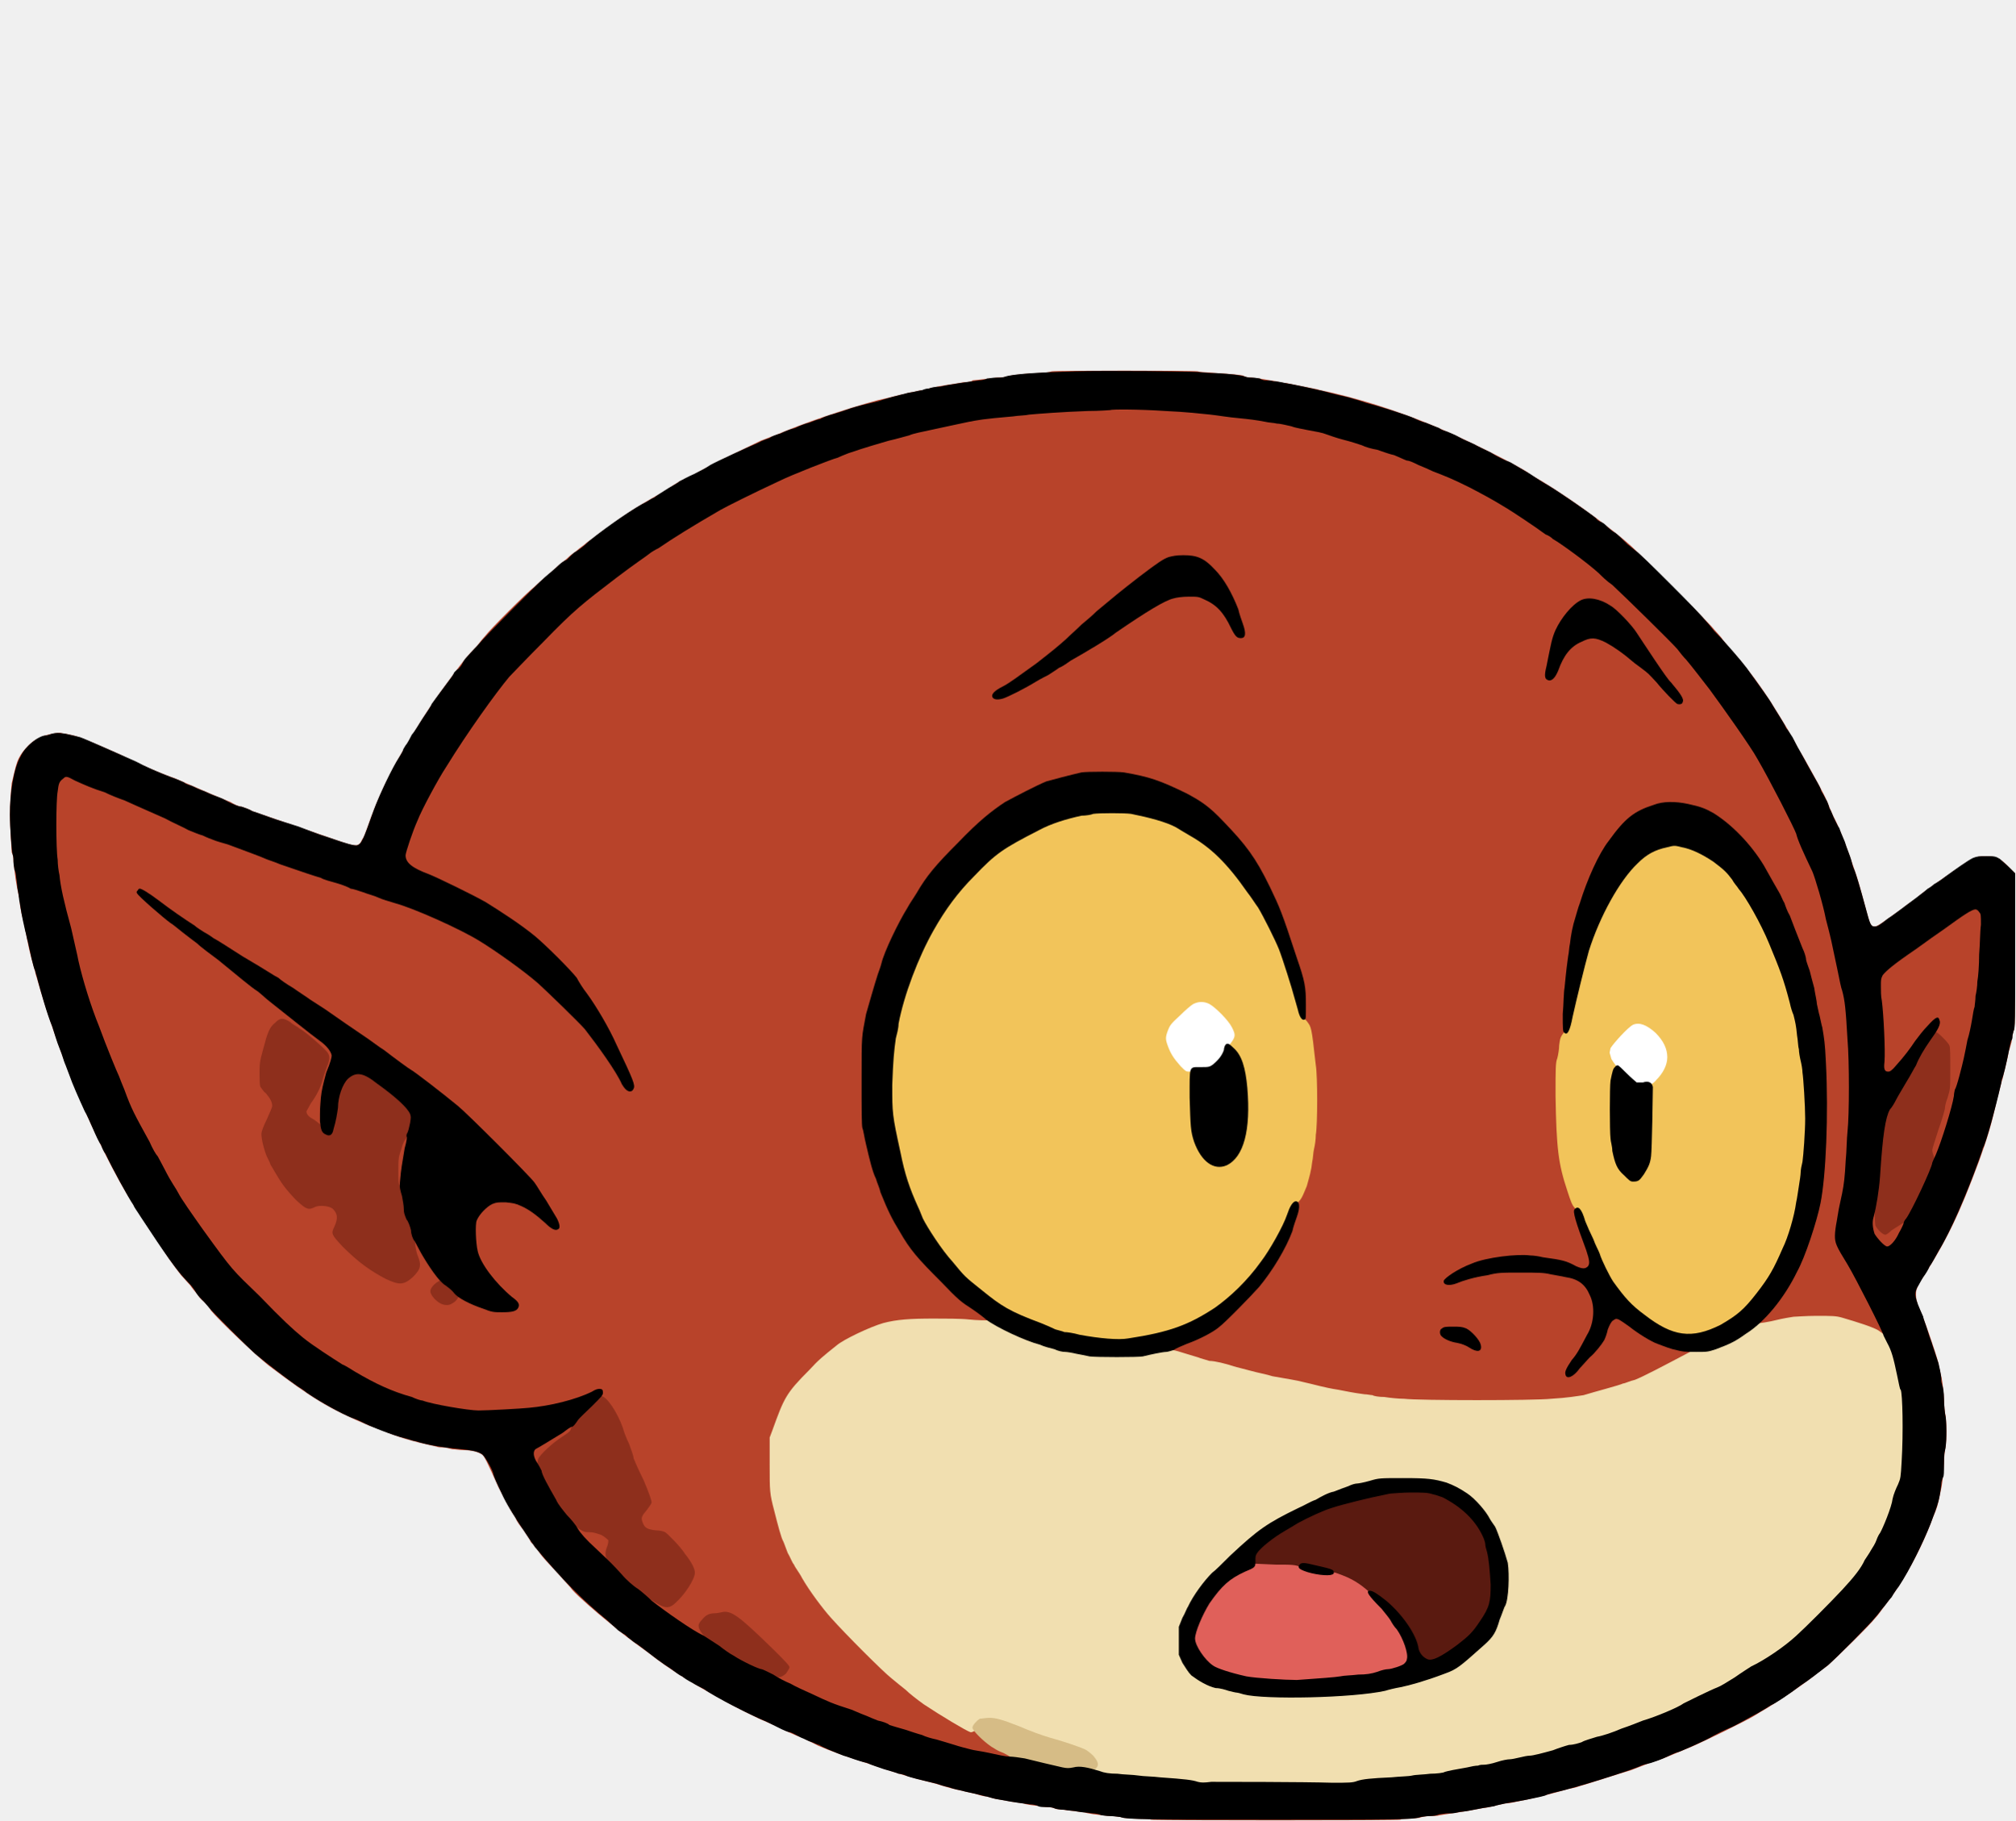
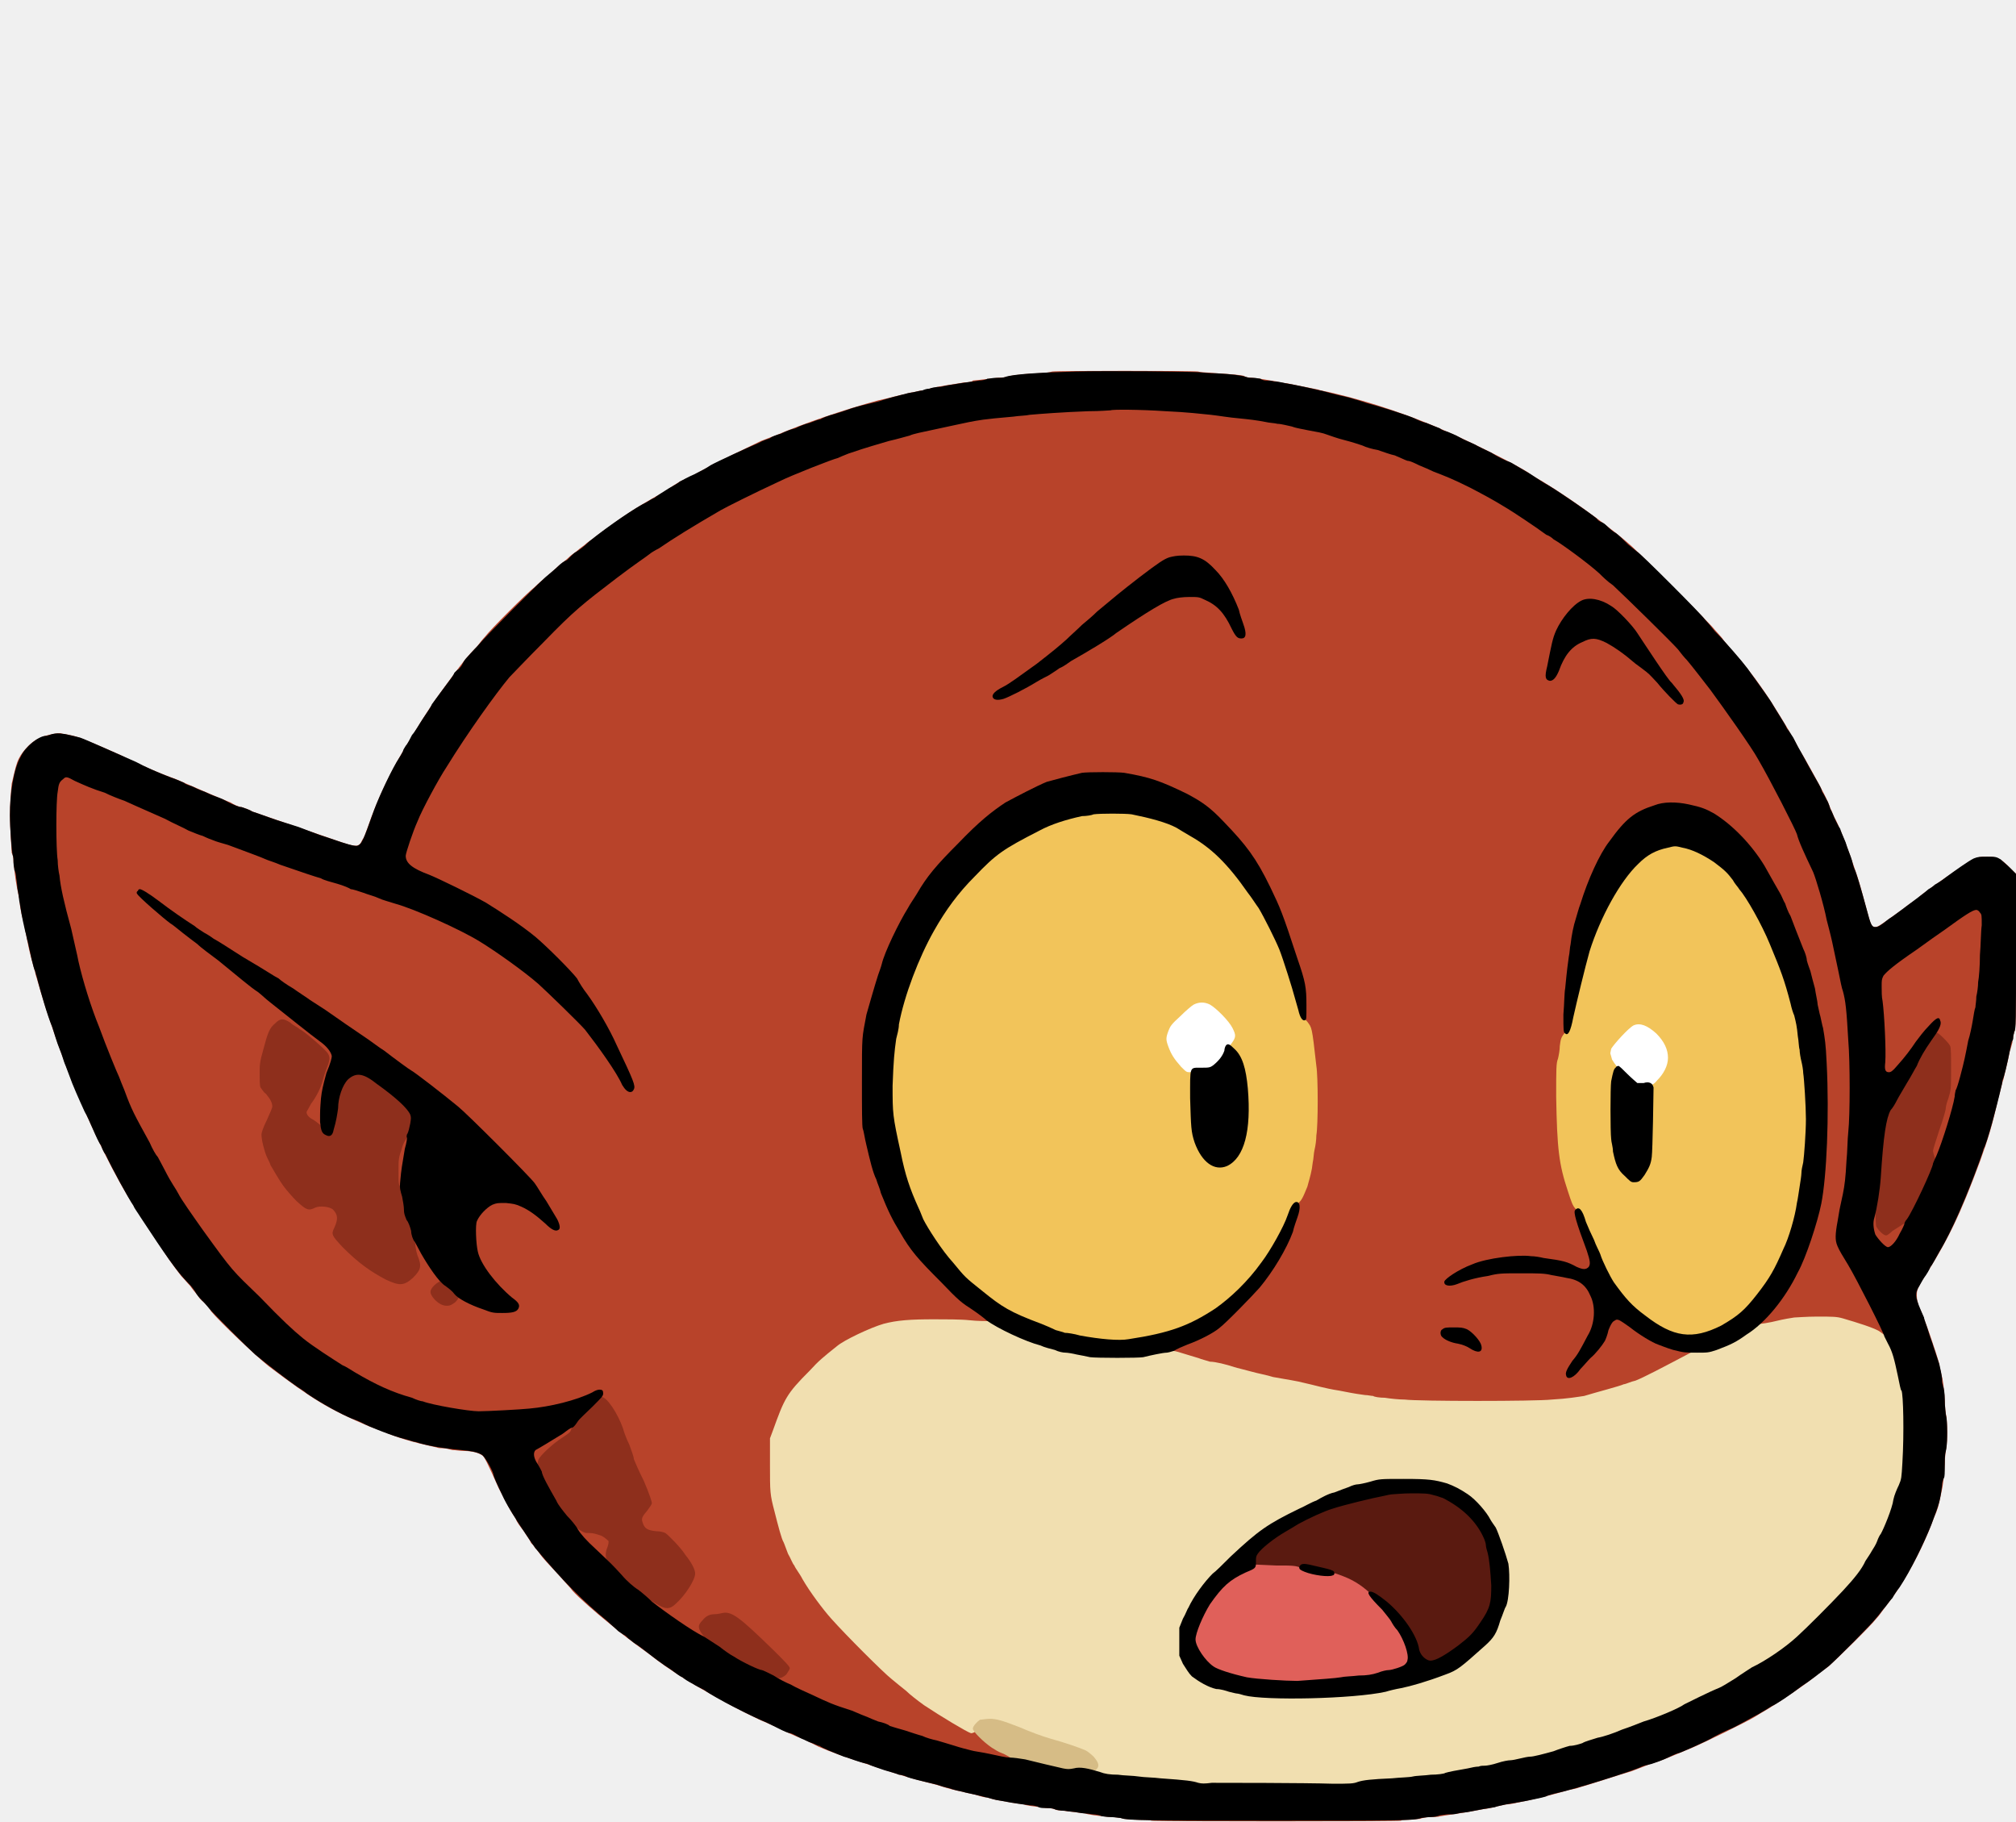
- <svg xmlns="http://www.w3.org/2000/svg" width="559" height="505" viewBox="0 0 2236 2020" preserveAspectRatio="none">
+ <svg xmlns="http://www.w3.org/2000/svg" width="164.905" height="148.975" viewBox="0 0 2236 2020" preserveAspectRatio="none">
  <g transform="translate(0,2020) scale(1,-1)" fill="#B8432A" stroke="none">
    <path d="M1167 1608 c-3 -1 -10 -2 -17 -2 -21 -1 -32 -3 -33 -4 -1 0 -6 -1 -11 -1 -17 -2 -26 -3 -27 -3 0 -1 -4 -2 -9 -2 -11 -2 -28 -4 -34 -6 -3 0 -8 -2 -12 -3 -5 0 -10 -2 -11 -2 -2 0 -6 -1 -9 -2 -6 -1 -16 -4 -30 -7 -37 -10 -84 -26 -114 -39 -6 -2 -13 -5 -16 -6 -10 -5 -48 -23 -57 -28 -5 -3 -13 -7 -18 -10 -5 -2 -12 -6 -15 -7 -3 -2 -10 -6 -15 -10 -34 -19 -43 -25 -73 -47 -5 -4 -12 -9 -15 -11 -3 -3 -8 -6 -10 -8 -2 -2 -7 -5 -9 -7 -3 -3 -8 -7 -12 -10 -3 -3 -9 -8 -13 -12 -4 -3 -10 -8 -14 -12 -9 -7 -50 -48 -55 -55 -2 -2 -6 -7 -9 -11 -10 -10 -14 -15 -28 -34 -18 -24 -28 -39 -45 -67 -23 -37 -37 -67 -48 -99 -2 -5 -4 -12 -6 -14 -4 -9 -6 -9 -29 -1 -41 14 -87 30 -93 32 -3 2 -9 4 -12 5 -3 0 -9 3 -12 5 -13 5 -47 20 -61 26 -14 5 -33 13 -39 16 -3 1 -13 6 -23 11 -41 18 -46 20 -56 22 -4 1 -8 1 -10 2 -4 0 -17 -2 -24 -6 -8 -3 -18 -14 -22 -22 -3 -6 -4 -11 -8 -28 -1 -9 -2 -24 -2 -35 0 -13 2 -40 2 -42 1 -1 2 -5 2 -10 2 -19 3 -25 6 -39 1 -2 1 -6 1 -7 0 -2 1 -7 2 -12 1 -5 3 -10 3 -12 4 -22 6 -32 12 -52 0 -2 2 -7 3 -11 8 -29 30 -93 42 -120 22 -52 45 -98 63 -126 8 -13 34 -52 40 -61 8 -11 10 -14 14 -19 3 -3 7 -8 10 -11 2 -3 6 -8 8 -10 1 -2 4 -6 7 -8 2 -2 6 -6 8 -10 10 -12 49 -49 64 -61 49 -37 67 -48 112 -67 3 -1 9 -3 14 -5 16 -7 32 -12 60 -18 2 -1 6 -1 8 -1 2 0 6 -1 10 -2 3 0 9 -1 13 -1 8 0 16 -2 20 -5 2 -1 6 -9 18 -36 4 -8 9 -17 11 -21 2 -4 6 -10 8 -13 1 -4 6 -10 9 -14 3 -5 7 -10 8 -13 2 -2 4 -4 4 -5 1 -1 3 -3 5 -6 4 -6 10 -12 23 -26 5 -6 12 -13 14 -16 6 -7 28 -26 38 -34 5 -4 10 -8 12 -10 4 -3 11 -9 36 -27 20 -16 49 -34 79 -50 11 -7 46 -24 47 -24 0 0 7 -3 16 -7 8 -4 20 -10 27 -12 6 -3 14 -7 18 -9 14 -6 28 -11 53 -19 30 -10 41 -14 77 -23 12 -4 24 -7 30 -8 3 -1 9 -2 13 -3 4 -1 9 -3 12 -3 2 0 7 -2 12 -3 8 -1 15 -3 24 -4 3 0 6 -1 7 -1 1 -1 9 -2 25 -4 5 0 9 -1 10 -2 1 0 5 -1 9 -1 16 -2 23 -3 24 -3 1 -1 15 -3 29 -4 5 0 11 -1 14 -2 2 0 9 -1 16 -1 8 0 13 0 14 -1 0 -1 276 -1 277 0 0 1 4 1 8 1 4 0 10 1 13 1 2 1 7 2 11 2 3 0 9 0 12 1 12 2 20 3 26 4 7 1 16 3 22 4 2 0 7 1 11 2 3 1 9 2 13 3 3 0 9 1 13 2 16 3 40 9 57 14 5 1 10 2 12 3 11 3 41 13 58 18 10 4 21 8 23 9 6 1 20 7 44 17 12 5 61 29 69 34 3 2 10 6 15 9 16 10 43 28 56 39 3 2 8 6 11 8 9 8 46 44 53 53 3 3 7 9 10 13 20 25 41 63 54 99 4 9 5 12 8 27 2 8 3 17 4 32 0 7 1 16 2 20 1 8 1 22 0 32 -1 4 -2 13 -2 20 -1 14 -2 22 -4 29 0 2 -2 6 -2 10 -3 12 -17 53 -23 65 -1 4 -2 7 -2 11 0 5 0 6 4 14 31 48 44 76 66 135 9 25 14 41 20 69 3 10 5 20 6 22 1 5 6 24 7 31 1 2 2 7 3 10 0 2 1 6 1 7 0 2 1 3 1 5 2 1 2 14 2 88 l0 87 -7 7 c-10 10 -14 12 -25 12 -13 0 -13 0 -53 -28 -4 -3 -9 -6 -11 -8 -3 -2 -9 -6 -14 -11 -6 -4 -12 -8 -14 -10 -25 -18 -29 -21 -32 -21 -4 0 -5 2 -9 17 -7 26 -9 34 -14 48 -7 21 -15 42 -21 54 -2 3 -4 9 -6 13 -3 9 -9 20 -20 40 -5 9 -11 20 -14 24 -2 4 -5 10 -7 13 -2 3 -4 7 -5 9 -14 23 -21 35 -37 57 -13 17 -18 23 -28 34 -2 3 -6 7 -8 10 -1 2 -7 8 -12 14 -11 12 -79 80 -89 89 -8 7 -11 10 -36 29 -24 18 -45 32 -63 43 -5 3 -13 7 -16 10 -14 9 -60 32 -87 44 -42 19 -87 34 -129 44 -8 2 -15 3 -17 4 -5 1 -20 4 -35 7 -3 0 -8 1 -11 2 -8 1 -16 3 -27 4 -4 0 -8 1 -9 2 -2 1 -13 2 -30 3 -9 1 -19 1 -21 2 -7 1 -157 1 -162 0z" />
  </g>
  <g transform="translate(0,2020) scale(1,-1)" fill="#8E2F1C" stroke="none">
    <path d="M305 885 c-6 -5 -8 -10 -13 -29 -4 -14 -4 -17 -4 -27 0 -7 0 -13 1 -15 1 -1 3 -5 6 -7 5 -6 7 -10 7 -14 0 -2 -3 -8 -6 -15 -4 -8 -6 -14 -6 -16 0 -6 3 -18 6 -25 2 -4 4 -8 4 -9 2 -3 9 -16 15 -24 3 -4 9 -11 14 -16 11 -10 13 -11 21 -7 5 2 15 1 19 -2 6 -6 6 -11 2 -20 -4 -8 -3 -9 9 -22 18 -18 31 -27 48 -36 15 -7 20 -7 30 2 9 9 10 13 5 25 -2 6 -2 10 -3 17 0 10 -2 18 -6 24 -1 3 -2 5 -2 10 0 7 -3 18 -7 24 -3 3 -3 4 -3 18 0 12 0 15 3 23 2 8 4 11 7 15 5 6 5 6 6 14 2 7 2 8 1 11 -2 4 -22 24 -34 33 -22 17 -29 19 -40 8 -4 -3 -7 -7 -8 -9 -3 -7 -7 -21 -6 -25 0 -2 0 -6 -1 -10 -1 -3 -2 -8 -3 -10 0 -3 -1 -5 -2 -5 -2 -1 -3 -1 -7 4 -2 2 -7 6 -10 8 -6 3 -8 6 -8 9 1 2 3 5 5 9 6 8 11 18 13 26 1 4 3 10 5 15 4 10 3 13 -3 19 -5 5 -22 20 -28 23 -2 2 -7 4 -10 7 -8 5 -11 5 -17 -1z" />
    <path d="M2142 871 c-8 -9 -15 -21 -20 -32 -1 -3 -6 -12 -10 -19 -5 -8 -10 -16 -12 -20 -2 -4 -5 -9 -7 -11 -3 -6 -6 -16 -7 -30 -1 -5 -2 -15 -2 -21 -1 -6 -1 -19 -2 -28 0 -9 0 -19 -1 -22 -1 -7 -1 -24 0 -28 2 -4 8 -10 11 -10 1 0 4 2 7 5 3 2 8 5 11 7 2 1 6 4 8 6 5 4 18 30 25 49 l5 13 -2 6 c-1 3 -2 6 -2 8 0 1 3 11 7 23 4 11 7 22 7 23 0 2 1 7 3 12 3 10 3 10 3 32 0 14 0 24 -1 26 -1 3 -13 15 -15 15 -1 0 -3 -2 -6 -4z" />
    <path d="M482 595 c-6 -6 -6 -9 0 -16 5 -5 9 -7 14 -7 3 0 5 1 9 4 2 2 4 5 4 6 0 1 -4 5 -8 9 -10 10 -12 10 -19 4z" />
    <path d="M650 456 c-13 -13 -15 -15 -16 -19 -1 -5 -1 -5 -10 -11 -11 -7 -25 -20 -27 -25 -2 -7 -1 -14 6 -27 3 -7 8 -15 10 -18 4 -7 21 -25 29 -32 6 -4 7 -4 12 -4 4 0 7 -1 13 -3 4 -2 7 -5 8 -6 0 -1 0 -3 -1 -6 -5 -12 -2 -18 17 -37 17 -16 21 -19 27 -22 2 0 6 -2 9 -4 11 -7 16 -7 23 0 10 9 21 26 21 33 0 4 -3 11 -11 21 -5 8 -19 22 -22 24 -2 1 -6 2 -10 2 -10 1 -13 3 -15 9 -2 5 -1 7 5 14 3 4 5 7 5 8 0 2 -3 11 -9 25 -6 12 -9 19 -11 24 0 3 -3 10 -5 16 -3 6 -6 14 -7 18 -6 17 -18 35 -24 35 -2 0 -6 -3 -17 -15z" />
    <path d="M800 231 c-1 0 -4 -1 -7 -1 -6 0 -10 -2 -14 -7 -5 -5 -5 -8 -1 -14 5 -8 20 -21 36 -30 11 -7 28 -15 32 -15 2 0 6 -1 9 -3 8 -3 11 -3 17 2 2 3 4 6 4 7 0 2 -5 7 -17 19 -40 39 -48 45 -59 42z" />
  </g>
  <g transform="translate(0,2020) scale(1,-1)" fill="#F1DFB0" stroke="none">
    <path d="M1990 559 c-13 -2 -16 -3 -25 -5 -5 -1 -11 -2 -12 -2 -2 0 -7 -3 -15 -8 -18 -12 -38 -20 -49 -20 -5 0 -8 -1 -10 -2 -38 -20 -55 -29 -65 -33 -5 -1 -11 -4 -13 -4 -4 -2 -31 -9 -44 -13 -7 -1 -18 -3 -36 -4 -17 -2 -148 -2 -163 0 -6 0 -16 1 -22 2 -6 0 -12 1 -13 2 -2 0 -6 1 -9 1 -15 2 -18 3 -29 5 -7 1 -16 3 -20 4 -4 1 -16 4 -25 6 -10 2 -23 4 -28 5 -6 2 -17 4 -24 6 -7 2 -16 4 -19 5 -9 3 -21 6 -27 6 -3 1 -7 2 -10 3 -2 1 -10 3 -16 5 -6 2 -13 4 -15 4 -2 1 -5 2 -7 2 -4 0 -18 -3 -26 -5 -5 -1 -52 -1 -59 0 -4 1 -10 2 -15 3 -4 1 -10 2 -12 2 -3 0 -11 2 -19 5 -8 2 -15 4 -15 4 -1 0 -10 4 -25 11 -4 2 -10 5 -13 7 -6 3 -8 4 -13 4 -3 0 -13 0 -22 1 -9 1 -27 1 -39 1 -26 0 -41 -1 -56 -5 -14 -4 -44 -18 -52 -25 -15 -12 -20 -16 -30 -27 -26 -26 -28 -31 -41 -67 l-3 -8 0 -29 c0 -31 0 -33 5 -52 4 -16 8 -31 10 -34 1 -2 3 -8 5 -13 3 -5 5 -11 7 -13 1 -3 6 -9 9 -15 8 -14 23 -34 32 -44 16 -18 58 -60 67 -67 5 -4 12 -10 16 -13 4 -4 13 -11 20 -16 18 -12 48 -30 52 -31 2 0 4 1 8 4 5 4 5 4 13 4 8 0 15 -2 29 -8 14 -6 29 -11 43 -15 34 -10 40 -13 40 -20 0 -2 1 -5 4 -7 4 -5 10 -7 26 -8 6 -1 17 -1 23 -2 6 -1 17 -1 24 -2 29 -2 36 -3 42 -5 4 -1 7 -1 15 0 11 0 103 0 134 -1 19 0 23 0 27 2 5 1 17 3 40 4 8 1 18 1 22 2 4 1 12 1 20 2 7 0 14 1 15 2 2 1 14 3 27 5 4 1 8 2 11 2 2 1 5 1 7 1 2 0 7 1 12 3 5 1 12 3 16 3 4 1 10 2 13 2 3 1 7 2 9 2 4 0 16 3 23 5 3 2 10 4 15 5 5 1 13 3 18 5 5 2 13 4 19 6 6 1 19 5 29 9 10 4 22 9 26 10 12 4 38 15 42 18 3 2 30 16 37 18 3 1 11 6 19 11 7 5 15 10 18 12 15 7 34 20 46 31 10 9 48 47 62 62 13 14 18 21 22 28 2 4 5 8 6 10 2 2 5 7 6 11 2 4 4 8 5 10 3 4 13 30 15 39 0 4 3 11 5 15 3 7 3 8 4 25 2 37 1 72 -2 82 0 2 -2 8 -3 14 -3 17 -8 32 -13 39 -4 5 -6 7 -12 11 -7 4 -23 9 -40 14 -7 2 -11 2 -29 2 -11 0 -23 -1 -25 -1z m-399 -185 c27 -5 48 -20 59 -40 2 -4 5 -9 7 -12 1 -3 4 -8 5 -12 0 -4 2 -8 3 -9 4 -10 7 -39 4 -53 -2 -8 -12 -36 -14 -39 -5 -8 -30 -30 -41 -37 -9 -5 -44 -17 -59 -20 -7 -1 -15 -3 -18 -4 -36 -8 -134 -10 -157 -4 -3 1 -7 2 -8 2 -1 0 -7 1 -13 3 -6 2 -11 3 -13 3 -3 0 -17 7 -21 11 -3 2 -6 6 -9 12 l-4 9 0 16 0 15 4 9 c4 10 6 13 12 24 6 11 10 15 30 35 31 31 45 41 73 55 9 4 18 9 31 16 10 5 28 12 38 15 30 7 29 7 57 7 20 0 28 0 34 -2z" />
  </g>
  <g transform="translate(0,2020) scale(1,-1)" fill="#D6BC86" stroke="none">
    <path d="M1087 113 c-3 -2 -8 -7 -8 -10 0 -3 12 -15 21 -21 3 -2 8 -5 11 -6 3 -1 6 -3 8 -4 4 -3 15 -7 26 -10 4 0 12 -2 18 -3 18 -5 21 -5 28 -4 5 1 7 1 12 0 8 -1 9 -1 12 2 5 4 4 8 -2 15 -3 3 -7 6 -9 7 -4 2 -24 9 -39 13 -10 3 -21 7 -35 13 -18 7 -25 9 -32 9 -4 0 -9 -1 -11 -1z" />
  </g>
  <g transform="translate(0,2020) scale(1,-1)" fill="#F2C45A" stroke="none">
    <path d="M1213 1121 c-2 0 -7 -1 -11 -2 -16 -3 -37 -10 -50 -16 -24 -12 -36 -20 -44 -26 -11 -9 -49 -47 -55 -56 -10 -15 -20 -30 -26 -42 -5 -10 -17 -37 -22 -52 -4 -12 -10 -34 -12 -45 -1 -4 -2 -11 -3 -15 -2 -13 -3 -23 -4 -51 0 -31 0 -33 9 -74 3 -18 5 -24 7 -31 2 -4 4 -10 6 -13 1 -4 4 -12 6 -17 3 -5 6 -12 7 -14 2 -5 15 -26 21 -34 13 -16 29 -34 40 -43 30 -24 34 -27 71 -41 21 -9 26 -10 31 -11 3 0 10 -2 16 -3 20 -4 42 -6 52 -4 23 4 32 6 48 11 20 6 31 12 48 23 15 11 42 38 57 56 8 11 22 38 25 48 3 8 5 12 9 16 5 4 6 7 11 19 3 11 5 17 6 27 1 4 1 10 2 14 1 4 2 11 2 16 2 11 2 65 0 77 -5 45 -5 42 -10 49 -5 5 -5 7 -7 18 -3 13 -15 49 -21 64 -4 10 -17 34 -22 44 -13 21 -27 39 -46 57 -16 16 -21 20 -34 27 -5 3 -11 6 -13 8 -10 5 -34 13 -52 16 -6 1 -37 1 -42 0z m129 -223 c6 -3 13 -10 17 -18 3 -6 3 -7 2 -12 0 -5 0 -5 4 -10 9 -9 13 -23 15 -45 2 -16 2 -24 0 -39 -1 -15 -3 -22 -8 -31 -3 -7 -9 -12 -16 -14 -8 -2 -18 4 -23 15 -7 13 -8 22 -9 60 l0 29 -5 4 c-9 8 -15 19 -17 28 0 6 2 14 6 20 3 4 13 12 18 14 4 2 11 1 16 -1z" />
    <path d="M1846 1083 c-14 -4 -18 -7 -33 -21 -17 -18 -25 -30 -39 -60 -7 -14 -16 -39 -21 -61 -5 -18 -11 -42 -13 -52 -1 -8 -2 -10 -5 -15 -4 -5 -4 -7 -5 -14 0 -4 -1 -10 -2 -14 -2 -5 -2 -11 -2 -42 1 -58 3 -75 13 -105 4 -12 5 -16 9 -20 4 -4 6 -8 8 -16 2 -5 6 -14 9 -20 2 -6 6 -13 6 -16 3 -7 11 -23 15 -29 14 -19 29 -35 48 -48 12 -8 27 -14 39 -14 13 0 33 8 49 18 9 6 23 20 33 34 13 16 17 24 26 45 7 13 14 38 16 53 1 4 2 12 3 18 1 6 2 13 2 15 0 3 1 8 2 12 1 7 3 33 3 48 0 14 -2 45 -3 51 0 3 -1 9 -2 13 -1 4 -2 10 -2 13 -1 3 -1 10 -2 15 -1 11 -2 15 -4 23 -1 2 -3 8 -4 12 -4 17 -8 29 -12 39 -2 5 -4 11 -4 11 0 1 -2 5 -4 10 -2 4 -4 9 -5 10 0 1 -4 11 -9 21 -20 39 -44 67 -71 81 -8 3 -23 8 -27 8 -2 0 -7 -1 -12 -3z m-20 -209 c6 -3 9 -6 13 -13 4 -10 4 -18 0 -27 -2 -3 -4 -8 -6 -10 l-3 -4 0 -38 c-1 -22 -1 -41 -2 -45 -1 -9 -4 -16 -9 -21 -5 -5 -8 -4 -14 1 -8 7 -9 12 -14 41 -1 8 -1 60 1 68 0 3 2 8 3 9 2 4 3 7 0 13 -1 5 -1 5 1 10 3 7 10 14 15 17 5 1 10 1 15 -1z" />
  </g>
  <g transform="translate(0,2020) scale(1,-1)" fill="#5A1A10" stroke="none">
    <path d="M1545 367 c-2 0 -7 -1 -11 -2 -16 -2 -52 -12 -64 -17 -8 -3 -22 -10 -30 -14 -3 -2 -10 -6 -15 -9 -16 -10 -34 -25 -36 -32 -2 -6 2 -13 9 -16 2 -1 11 -1 21 -1 l18 0 5 3 5 3 10 -2 c16 -3 19 -4 24 -9 3 -3 7 -6 10 -7 3 -1 9 -4 14 -7 6 -4 8 -5 12 -6 6 0 9 -2 22 -12 5 -4 10 -9 15 -15 11 -15 13 -20 17 -35 1 -3 3 -5 6 -9 6 -6 9 -6 17 -4 7 3 28 18 39 29 8 7 19 24 22 34 3 8 3 9 3 23 -1 16 -2 28 -4 36 -1 3 -2 7 -2 9 0 1 -2 7 -4 11 -4 7 -6 10 -17 22 -15 14 -23 20 -37 25 -7 2 -9 2 -26 3 -11 0 -21 -1 -23 -1z" />
  </g>
  <g transform="translate(0,2020) scale(1,-1)" fill="#E0605A" stroke="none">
    <path d="M1383 280 c-6 -2 -13 -6 -16 -8 -11 -8 -28 -28 -36 -44 -4 -8 -9 -22 -9 -26 0 -7 6 -17 16 -27 5 -5 11 -9 13 -10 4 -2 27 -8 36 -10 4 -1 9 -1 15 -1 6 1 9 1 12 -1 3 -1 6 -1 19 -1 22 1 46 3 54 4 4 1 12 1 19 2 8 0 17 2 23 3 6 2 14 4 18 5 7 1 9 2 13 5 7 7 7 9 2 23 -3 9 -5 13 -9 19 -3 5 -6 9 -6 9 0 1 -4 5 -8 10 -5 5 -12 13 -16 18 -10 10 -20 17 -33 22 -8 3 -10 4 -16 4 -8 0 -19 2 -30 5 -7 3 -10 3 -29 3 l-22 1 -10 -5z" />
  </g>
  <g transform="translate(0,2020) scale(1,-1)" fill="#FFFFFF" stroke="none">
    <path d="M1324 906 c-2 -1 -9 -7 -15 -13 -10 -9 -11 -11 -13 -16 -3 -8 -3 -10 0 -18 3 -8 6 -13 14 -22 6 -6 6 -6 10 -6 3 1 8 1 13 1 l9 0 9 9 c7 7 9 9 10 13 1 3 3 7 5 9 5 7 5 9 1 17 -4 8 -18 22 -25 26 -6 3 -12 3 -18 0z" />
    <path d="M1812 883 c-6 -3 -22 -21 -25 -26 l-1 -5 2 -7 c3 -5 5 -8 15 -18 13 -13 12 -13 25 -11 4 1 6 1 10 6 7 7 12 16 12 25 0 9 -4 18 -13 27 -10 9 -18 12 -25 9z" />
  </g>
  <g transform="translate(0,2020) scale(1,-1)" fill="#000000" stroke="none">
    <path d="M1193 1608 c-39 -1 -70 -3 -78 -6 -2 -1 -6 -1 -10 -1 -4 0 -8 -1 -10 -1 -1 -1 -6 -2 -9 -2 -13 -2 -30 -4 -43 -7 -5 0 -10 -1 -12 -2 -3 0 -6 -1 -8 -2 -2 0 -9 -2 -16 -3 -7 -2 -16 -4 -19 -5 -4 -1 -10 -3 -13 -4 -13 -3 -25 -6 -31 -8 -3 -1 -11 -4 -18 -6 -8 -2 -15 -5 -16 -6 -2 0 -7 -2 -12 -4 -5 -1 -12 -4 -16 -6 -5 -1 -12 -4 -16 -6 -4 -1 -10 -3 -12 -5 -3 -1 -9 -3 -12 -5 -12 -5 -47 -21 -54 -25 -4 -3 -12 -7 -18 -10 -7 -3 -14 -7 -16 -8 -2 -2 -8 -5 -13 -8 -6 -4 -13 -8 -15 -10 -3 -1 -7 -4 -9 -5 -11 -5 -42 -26 -63 -43 -6 -6 -13 -11 -15 -12 -2 -1 -4 -3 -5 -4 -1 -1 -3 -3 -5 -5 -3 -1 -7 -4 -9 -6 -3 -3 -9 -8 -15 -13 -12 -11 -65 -64 -75 -76 -5 -5 -10 -11 -13 -14 -2 -2 -4 -6 -5 -8 -1 -2 -3 -3 -3 -4 -1 0 -3 -2 -5 -4 -1 -3 -5 -8 -8 -12 -12 -16 -14 -19 -17 -23 -1 -3 -6 -10 -10 -16 -4 -6 -9 -15 -12 -18 -2 -4 -5 -10 -7 -12 -2 -3 -3 -5 -3 -6 0 0 -2 -4 -4 -7 -8 -12 -22 -42 -28 -58 -13 -37 -14 -38 -19 -40 -4 0 -9 1 -32 9 -10 3 -25 9 -33 12 -9 3 -23 7 -31 10 -8 3 -17 6 -20 7 -3 2 -9 4 -12 5 -4 0 -9 3 -12 4 -4 2 -9 5 -12 6 -3 1 -11 4 -17 7 -6 2 -12 5 -14 6 -3 1 -7 2 -9 4 -2 1 -9 4 -15 6 -13 5 -29 12 -38 17 -16 7 -56 25 -62 27 -4 1 -12 3 -17 4 -8 1 -9 1 -14 0 -3 -1 -6 -2 -7 -2 -8 0 -23 -12 -28 -23 -8 -14 -12 -41 -12 -65 0 -14 2 -40 3 -44 1 -2 1 -6 1 -9 0 -3 1 -6 1 -8 1 -1 2 -6 2 -9 1 -4 1 -11 2 -15 1 -4 1 -10 2 -13 1 -6 2 -14 6 -31 1 -3 2 -9 3 -12 2 -9 6 -29 8 -32 0 -1 2 -6 3 -11 3 -11 10 -37 16 -51 2 -6 5 -17 8 -24 3 -7 5 -15 6 -17 1 -2 3 -8 5 -13 3 -9 11 -27 17 -40 2 -3 6 -12 9 -19 3 -7 7 -16 9 -18 1 -3 3 -8 5 -10 7 -15 26 -50 31 -57 1 -3 5 -8 8 -13 27 -41 40 -60 53 -73 3 -3 7 -8 9 -12 2 -3 5 -6 6 -7 0 0 4 -4 8 -9 8 -9 40 -41 51 -51 12 -10 38 -30 47 -36 3 -2 8 -5 10 -7 16 -11 38 -23 50 -28 3 -1 8 -3 10 -4 11 -6 37 -16 50 -19 4 -1 9 -3 11 -3 12 -4 29 -7 51 -9 10 -1 17 -2 22 -5 3 -1 11 -15 13 -21 1 -5 4 -11 12 -28 5 -10 14 -24 20 -33 10 -15 12 -18 15 -22 31 -37 52 -58 80 -81 4 -4 9 -8 12 -11 3 -2 6 -4 6 -4 1 0 3 -2 5 -4 3 -2 6 -5 8 -6 2 -1 7 -5 11 -8 9 -7 18 -14 29 -21 4 -3 9 -7 12 -8 2 -2 7 -5 11 -7 3 -2 9 -5 13 -7 12 -9 54 -30 69 -36 4 -2 10 -5 14 -7 4 -2 10 -5 13 -5 3 -1 8 -4 12 -6 3 -1 8 -4 12 -5 3 -1 6 -3 8 -3 2 -2 17 -8 27 -12 4 -1 9 -3 12 -4 3 -1 9 -3 14 -4 4 -2 13 -5 19 -7 7 -2 14 -4 16 -5 2 0 6 -1 8 -2 4 -2 17 -5 34 -9 3 -1 9 -3 14 -4 5 -2 11 -3 15 -4 3 -1 9 -2 13 -3 4 -1 9 -2 12 -3 2 0 7 -2 12 -3 11 -2 21 -4 38 -6 3 0 8 -1 9 -2 2 -1 5 -1 8 -1 3 0 7 0 9 -1 2 -1 7 -2 12 -2 4 -1 11 -1 15 -2 4 -1 11 -1 16 -2 4 0 8 -1 10 -2 1 0 5 -1 10 -1 4 0 9 -1 11 -1 6 -3 39 -3 172 -3 133 0 155 0 161 3 2 0 6 1 10 1 5 0 9 1 11 2 2 0 6 1 9 1 3 0 8 0 11 1 3 1 9 1 13 2 10 2 21 4 28 5 2 1 8 2 12 3 11 2 18 3 23 4 15 3 19 4 22 5 1 1 6 2 9 3 20 4 87 25 97 30 2 1 7 2 11 3 3 1 12 4 18 7 6 3 11 5 12 5 1 0 31 13 39 18 2 1 11 6 21 10 10 5 22 12 28 15 5 3 12 7 15 9 5 2 20 12 33 22 8 5 21 15 31 23 8 7 48 47 53 54 2 2 6 8 9 11 3 4 6 8 8 10 1 2 4 7 8 12 12 18 27 49 35 69 9 24 10 27 12 44 0 3 1 6 2 8 1 1 1 6 1 13 0 6 0 13 1 16 2 7 2 27 1 37 -1 4 -2 14 -2 21 0 7 -1 13 -2 15 0 1 -1 3 -1 5 0 4 0 6 -3 19 -2 6 -4 12 -7 21 0 1 -3 8 -5 15 -2 7 -5 14 -5 16 -10 22 -10 25 -7 32 2 3 5 9 7 12 3 4 6 9 7 12 2 2 6 10 10 17 13 21 31 63 44 99 3 8 5 14 5 15 3 3 16 52 19 66 1 4 2 8 2 10 2 4 5 17 8 32 1 5 2 11 3 12 1 1 1 3 1 5 0 1 1 3 1 5 2 1 2 14 2 88 l0 87 -6 6 c-4 4 -9 8 -11 10 -5 3 -6 3 -15 3 -8 0 -10 0 -15 -2 -6 -3 -20 -13 -31 -21 -5 -4 -10 -7 -12 -8 -2 -2 -5 -4 -7 -5 -3 -3 -18 -14 -30 -23 -3 -2 -9 -7 -14 -10 -10 -8 -12 -9 -15 -9 -4 0 -5 2 -10 21 -6 22 -11 39 -13 43 -1 2 -2 6 -3 10 -1 4 -5 13 -7 20 -3 7 -6 14 -6 15 -1 1 -3 5 -5 9 -2 4 -4 10 -6 13 -1 4 -3 9 -4 10 -1 2 -3 6 -5 9 -1 4 -3 7 -4 9 -1 2 -6 10 -20 36 -3 5 -6 11 -8 15 -2 3 -5 8 -7 10 -1 3 -5 9 -8 14 -3 5 -7 11 -8 13 -2 4 -13 19 -28 40 -6 8 -24 29 -36 41 -4 5 -9 11 -11 13 -3 5 -73 75 -75 75 0 0 -5 4 -10 8 -5 5 -11 11 -14 13 -4 2 -8 6 -10 8 -2 2 -5 4 -6 4 -2 1 -4 2 -5 4 -6 5 -39 28 -54 37 -4 2 -13 8 -19 12 -7 4 -17 10 -22 13 -6 2 -16 7 -22 11 -6 3 -15 7 -18 9 -4 2 -12 5 -17 8 -5 3 -11 5 -13 6 -3 1 -7 2 -9 4 -3 1 -10 4 -15 6 -5 1 -11 4 -13 5 -6 3 -41 14 -53 17 -6 2 -12 4 -13 4 -2 1 -10 3 -19 5 -9 2 -18 5 -20 5 -8 2 -26 6 -38 8 -4 1 -10 2 -13 2 -3 1 -7 1 -9 1 -2 0 -5 1 -6 2 -1 0 -5 1 -8 1 -2 0 -6 0 -8 1 -6 2 -16 3 -32 4 -9 0 -17 1 -18 1 -4 1 -106 2 -139 1z m100 -44 c23 -1 40 -3 50 -4 9 -1 20 -3 32 -4 10 -1 19 -2 29 -4 4 -1 9 -1 13 -2 4 0 11 -2 16 -3 5 -2 13 -3 17 -4 11 -2 17 -3 22 -5 3 -1 11 -4 19 -6 8 -2 17 -5 20 -6 4 -2 11 -4 17 -5 6 -2 14 -5 19 -6 5 -2 11 -5 14 -6 3 0 9 -3 13 -5 5 -2 12 -5 16 -7 13 -5 21 -8 41 -18 17 -9 23 -12 41 -23 5 -3 31 -20 43 -29 3 -1 6 -3 8 -5 9 -5 39 -27 51 -38 3 -3 9 -9 15 -13 14 -13 65 -63 72 -71 3 -4 7 -9 10 -12 6 -7 19 -24 26 -33 14 -19 46 -64 53 -77 14 -24 41 -77 43 -83 2 -8 8 -21 18 -42 3 -7 12 -37 15 -53 1 -4 4 -15 6 -24 2 -9 5 -24 7 -33 2 -10 4 -20 5 -22 3 -11 4 -20 6 -55 2 -23 2 -83 0 -101 -1 -9 -1 -23 -2 -32 -1 -19 -2 -27 -4 -37 -1 -4 -2 -10 -3 -14 -1 -4 -2 -12 -3 -17 -1 -5 -2 -12 -2 -16 0 -8 1 -11 14 -32 9 -15 40 -76 40 -79 0 0 2 -4 4 -8 5 -9 7 -17 11 -36 2 -9 3 -16 4 -16 2 -4 3 -47 1 -80 -1 -17 -1 -18 -4 -25 -2 -4 -5 -11 -6 -16 -1 -9 -11 -33 -14 -38 -1 -1 -3 -5 -4 -8 -1 -3 -4 -8 -6 -11 -1 -2 -5 -8 -7 -11 -4 -9 -12 -19 -25 -33 -14 -15 -41 -42 -51 -51 -13 -12 -35 -27 -50 -34 -3 -2 -11 -7 -18 -12 -8 -5 -16 -10 -19 -11 -10 -4 -34 -16 -38 -18 -5 -4 -31 -15 -45 -19 -5 -2 -15 -6 -24 -9 -9 -4 -21 -8 -27 -9 -6 -2 -14 -4 -17 -6 -3 -1 -9 -3 -14 -3 -4 -1 -13 -4 -18 -6 -11 -3 -22 -6 -26 -6 -2 0 -7 -1 -11 -2 -4 -1 -9 -2 -11 -2 -2 0 -8 -1 -14 -3 -6 -2 -12 -3 -14 -3 -2 0 -5 0 -7 -1 -3 0 -8 -1 -12 -2 -12 -2 -22 -4 -25 -5 -1 -1 -9 -2 -16 -2 -7 -1 -16 -1 -20 -2 -4 -1 -14 -1 -23 -2 -23 -1 -32 -2 -38 -4 -5 -2 -9 -2 -28 -2 -31 1 -123 1 -134 1 -8 -1 -11 -1 -15 0 -6 2 -13 3 -42 5 -7 1 -18 1 -24 2 -6 1 -17 1 -23 2 -9 0 -15 1 -20 3 -13 4 -22 6 -29 4 -5 -1 -7 -1 -12 0 -9 2 -30 7 -42 10 -6 1 -13 2 -17 2 -4 0 -13 2 -22 4 -9 2 -18 3 -21 4 -4 1 -12 3 -18 5 -7 2 -16 5 -20 6 -5 1 -12 3 -16 5 -4 1 -13 4 -19 6 -7 2 -14 4 -17 5 -2 2 -8 4 -13 5 -5 2 -10 4 -12 5 -3 1 -10 4 -17 7 -22 7 -26 9 -43 17 -9 4 -20 9 -25 12 -5 2 -13 6 -19 10 -6 3 -12 6 -13 6 -3 0 -22 9 -31 15 -4 2 -11 7 -16 11 -6 4 -14 9 -17 11 -13 6 -44 28 -58 39 -4 4 -11 10 -15 13 -5 3 -13 10 -18 16 -11 12 -10 11 -29 29 -11 10 -17 17 -20 22 -2 4 -8 11 -12 15 -4 5 -10 12 -12 17 -8 14 -16 28 -16 32 -1 2 -3 6 -5 9 -4 6 -5 12 -2 15 2 1 7 4 12 7 5 3 13 8 18 11 4 3 9 7 11 7 2 1 4 4 6 7 2 3 10 10 16 16 11 11 12 12 12 15 0 3 -1 4 -4 4 -2 0 -5 -1 -8 -3 -18 -9 -47 -16 -70 -18 -9 -1 -47 -3 -56 -3 -11 0 -52 7 -62 11 -2 0 -8 2 -12 4 -22 6 -41 15 -63 28 -5 3 -11 7 -14 8 -11 7 -33 21 -44 30 -11 9 -23 20 -48 46 -31 30 -29 27 -63 74 -12 17 -24 34 -27 40 -1 2 -4 7 -6 10 -2 3 -6 10 -9 16 -3 6 -7 13 -8 15 -2 2 -6 9 -9 16 -17 31 -20 36 -28 58 -2 5 -5 12 -6 15 -2 4 -14 33 -22 55 -9 22 -18 51 -23 73 -1 6 -5 22 -8 36 -8 29 -12 47 -13 59 -1 4 -2 12 -2 17 -2 12 -2 66 0 76 1 9 2 11 6 14 3 3 4 3 13 -2 11 -5 20 -9 33 -13 6 -3 16 -7 22 -9 9 -4 13 -6 45 -20 9 -5 21 -10 26 -13 5 -2 12 -5 16 -6 4 -2 9 -4 12 -5 2 -1 9 -3 16 -5 16 -6 38 -14 42 -16 2 -1 9 -3 16 -6 23 -8 38 -13 45 -15 3 -2 11 -4 18 -6 7 -2 14 -5 15 -6 2 0 8 -2 14 -4 5 -2 13 -4 17 -6 4 -2 12 -4 18 -6 22 -6 73 -29 94 -42 18 -11 49 -33 65 -47 10 -9 46 -44 52 -51 14 -18 35 -47 41 -61 3 -5 6 -8 9 -8 2 0 3 1 4 3 2 4 0 9 -19 49 -8 18 -22 42 -33 57 -4 5 -9 13 -11 17 -7 9 -33 35 -46 46 -17 14 -39 28 -55 38 -14 8 -53 27 -63 31 -19 7 -26 13 -26 21 0 3 8 27 13 38 5 13 24 48 32 60 24 39 55 82 70 100 3 3 20 21 38 39 34 35 43 42 81 71 21 16 32 23 37 27 1 1 6 4 10 6 16 11 37 24 68 42 7 4 37 19 65 32 14 7 60 25 65 26 2 1 7 3 12 5 9 3 14 5 45 14 9 2 19 5 23 6 4 2 15 4 24 6 18 4 33 7 42 9 11 2 14 3 49 6 6 1 14 1 18 2 11 1 37 3 65 4 13 0 24 1 25 1 1 1 31 1 61 -1z m903 -556 c2 -2 2 -3 2 -14 -1 -7 -1 -22 -2 -33 0 -12 -1 -25 -2 -30 0 -5 -1 -12 -2 -16 0 -5 -1 -10 -1 -12 -1 -2 -2 -9 -3 -15 -1 -6 -3 -16 -5 -22 -1 -6 -3 -15 -4 -20 -2 -9 -8 -33 -10 -35 0 -1 -1 -4 -1 -7 -2 -13 -14 -51 -20 -65 -2 -4 -4 -9 -4 -9 0 -5 -23 -54 -29 -62 -2 -2 -3 -5 -3 -6 0 0 -2 -5 -5 -10 -4 -9 -10 -15 -13 -15 -3 0 -11 9 -14 14 -2 6 -3 13 -1 19 3 11 6 30 7 44 3 47 6 66 11 75 2 2 5 7 7 11 2 4 7 12 11 19 5 8 9 16 11 19 3 8 9 18 16 28 8 11 12 18 10 22 -1 5 -4 4 -13 -6 -5 -5 -11 -13 -14 -17 -6 -9 -12 -17 -21 -27 -5 -6 -7 -7 -9 -7 -4 0 -5 3 -4 11 1 13 -1 53 -3 68 -1 4 -1 11 -1 16 0 7 0 8 2 12 4 5 12 12 37 29 11 8 25 18 31 22 22 16 31 22 35 22 1 0 3 -1 4 -3z" />
    <path d="M1297 1402 c-6 -2 -12 -6 -33 -22 -22 -17 -29 -23 -47 -38 -4 -4 -12 -11 -17 -15 -5 -5 -13 -12 -17 -16 -9 -8 -15 -13 -33 -27 -21 -15 -30 -22 -38 -26 -8 -4 -12 -8 -11 -11 1 -3 5 -4 12 -2 6 2 24 11 37 19 5 3 11 6 13 7 3 2 8 5 12 8 5 2 10 6 13 8 16 9 43 25 50 31 35 24 55 36 64 38 3 1 10 2 17 2 10 0 11 0 17 -3 14 -6 22 -15 30 -32 5 -10 7 -11 11 -11 5 0 6 5 2 16 -1 3 -4 11 -5 16 -7 18 -16 34 -26 44 -12 13 -20 16 -35 16 -8 0 -12 -1 -16 -2z" />
    <path d="M1754 1354 c-10 -5 -22 -20 -28 -33 -4 -9 -5 -15 -10 -40 -3 -12 -2 -15 3 -16 4 0 7 4 10 11 6 17 14 27 26 32 10 5 15 5 27 -1 9 -5 18 -11 32 -23 3 -2 8 -6 12 -9 4 -3 9 -9 12 -12 8 -10 21 -23 23 -24 3 -1 6 0 6 2 2 3 -2 9 -13 22 -4 3 -30 43 -38 55 -5 8 -22 26 -29 30 -12 8 -25 10 -33 6z" />
    <path d="M1200 1163 c-13 -3 -32 -8 -39 -10 -10 -4 -35 -17 -46 -23 -15 -10 -29 -21 -52 -45 -25 -25 -35 -37 -46 -56 -3 -5 -8 -12 -10 -16 -10 -16 -26 -49 -29 -62 -1 -4 -3 -9 -4 -12 -3 -9 -11 -37 -13 -44 -5 -27 -5 -21 -5 -74 0 -30 0 -51 1 -53 1 -2 2 -10 4 -18 4 -17 7 -30 11 -38 1 -4 4 -10 5 -15 8 -20 13 -30 21 -43 12 -21 20 -30 46 -56 19 -20 23 -23 34 -30 6 -4 14 -10 16 -12 12 -9 44 -24 60 -28 4 -2 12 -4 16 -5 4 -2 9 -3 12 -3 2 0 8 -1 12 -2 5 -1 11 -2 15 -3 7 -1 54 -1 59 0 8 2 22 5 26 5 1 0 5 1 8 2 3 2 10 5 15 7 14 5 29 13 35 18 8 6 37 36 45 45 15 18 30 43 37 62 1 5 4 13 5 16 4 11 3 18 -2 17 -3 -1 -6 -6 -9 -15 -4 -12 -19 -39 -29 -52 -15 -21 -34 -39 -51 -51 -29 -19 -50 -27 -96 -34 -11 -2 -32 0 -54 4 -7 2 -14 3 -17 3 -2 1 -7 2 -10 3 -4 2 -11 5 -16 7 -35 13 -44 19 -65 36 -20 16 -19 15 -33 32 -12 13 -28 38 -33 48 -1 2 -3 8 -5 12 -10 22 -15 37 -20 62 -9 41 -9 43 -9 74 1 28 2 38 4 52 1 4 3 11 3 16 6 32 22 74 39 104 13 23 27 42 45 60 24 25 31 30 72 51 13 7 29 12 47 16 5 0 11 1 13 2 7 1 35 1 42 0 20 -4 39 -9 50 -15 3 -2 10 -6 15 -9 23 -13 41 -30 64 -63 4 -5 9 -13 12 -17 6 -10 19 -36 23 -46 4 -10 15 -45 17 -53 1 -4 3 -10 4 -14 2 -9 5 -13 8 -11 1 1 1 2 1 16 0 20 -1 26 -10 52 -17 52 -19 56 -30 79 -16 33 -27 47 -51 72 -16 17 -25 23 -42 32 -29 14 -40 18 -69 23 -7 1 -41 1 -47 0z" />
    <path d="M1835 1127 c-22 -7 -32 -15 -50 -40 -11 -14 -24 -43 -32 -69 -2 -5 -4 -13 -5 -16 -3 -9 -5 -20 -6 -29 -1 -4 -1 -10 -2 -14 -1 -7 -2 -14 -4 -35 -1 -5 -1 -18 -2 -29 0 -17 0 -20 2 -21 3 -3 6 2 9 18 4 18 13 55 18 73 12 38 34 78 54 97 10 10 19 15 33 18 8 2 8 2 16 0 11 -2 23 -8 35 -16 12 -9 15 -12 21 -20 2 -4 6 -8 7 -10 8 -9 25 -39 34 -61 12 -29 16 -39 23 -66 1 -5 3 -11 4 -13 2 -8 3 -12 4 -23 1 -5 1 -12 2 -15 0 -3 1 -9 2 -13 1 -4 2 -10 2 -13 1 -6 3 -37 3 -51 0 -15 -2 -41 -3 -48 -1 -4 -2 -9 -2 -12 0 -2 -1 -9 -2 -15 -1 -6 -2 -14 -3 -18 -2 -15 -9 -39 -15 -51 -10 -23 -15 -32 -29 -50 -14 -18 -21 -24 -40 -35 -32 -16 -53 -13 -84 11 -15 11 -22 19 -35 37 -4 6 -13 24 -15 31 -1 3 -5 10 -7 16 -3 6 -7 15 -9 20 -4 14 -8 18 -12 13 -2 -2 1 -13 13 -45 4 -12 4 -15 2 -18 -3 -3 -6 -3 -13 0 -11 6 -15 7 -37 10 -4 1 -10 2 -14 2 -14 2 -49 -2 -65 -9 -16 -6 -30 -16 -31 -19 -1 -5 6 -6 14 -3 7 3 20 7 34 9 12 3 15 3 37 3 20 0 26 0 34 -2 5 -1 12 -2 16 -3 14 -2 22 -8 27 -20 6 -12 5 -31 -3 -44 -9 -17 -11 -21 -17 -28 -6 -9 -8 -13 -7 -16 1 -6 9 -3 16 7 3 3 8 9 11 12 6 5 13 14 16 19 1 2 3 7 4 12 2 5 4 9 6 10 3 2 3 2 6 1 2 -1 8 -5 12 -8 10 -8 25 -17 31 -19 3 -1 10 -4 17 -6 12 -3 13 -3 26 -3 12 0 13 0 22 3 16 6 22 9 33 17 21 13 43 40 57 69 9 16 22 56 26 76 6 30 9 98 6 156 -1 22 -2 27 -4 39 -1 3 -2 9 -3 13 -1 3 -2 9 -3 13 0 3 -2 11 -3 18 -2 7 -4 15 -5 19 -1 3 -3 8 -4 12 0 3 -2 9 -4 13 -6 15 -11 28 -14 36 -3 5 -5 11 -6 14 -2 3 -4 9 -6 12 -11 19 -14 25 -17 30 -14 23 -35 45 -56 58 -9 5 -14 7 -28 10 -14 3 -28 3 -38 -1z" />
    <path d="M153 1032 c-1 0 -2 -2 -1 -3 1 -3 30 -28 37 -33 2 -1 8 -6 13 -10 5 -4 13 -10 17 -13 4 -4 15 -12 23 -18 21 -17 36 -30 44 -35 4 -3 9 -8 13 -11 19 -15 45 -36 56 -44 7 -5 12 -11 13 -16 0 -2 -1 -7 -6 -19 -4 -15 -5 -19 -6 -28 -1 -13 -1 -12 -1 -26 1 -10 2 -13 7 -15 4 -2 7 0 8 6 3 10 4 17 5 24 0 12 5 26 11 32 9 8 17 7 32 -5 21 -15 34 -27 37 -34 1 -3 1 -4 0 -10 -1 -5 -2 -9 -3 -11 -1 -1 -1 -3 -1 -4 1 0 0 -6 -2 -13 -3 -18 -4 -23 -5 -35 -1 -9 0 -11 2 -18 1 -5 2 -11 2 -14 0 -5 1 -7 3 -12 2 -2 4 -8 5 -12 0 -4 2 -10 4 -12 1 -2 5 -9 7 -13 8 -14 20 -32 27 -36 4 -3 8 -6 10 -9 4 -5 17 -12 32 -17 10 -4 12 -4 21 -4 11 0 16 1 18 5 2 4 0 7 -7 12 -18 15 -35 37 -38 51 -2 8 -3 30 -1 34 3 7 11 15 17 18 5 2 6 2 15 2 9 -1 10 -1 17 -4 9 -4 17 -10 27 -19 6 -6 11 -9 14 -7 3 1 2 6 -1 12 -2 3 -7 12 -12 20 -5 7 -10 16 -13 20 -5 7 -75 77 -85 85 -17 14 -48 38 -52 40 -2 1 -17 12 -30 22 -5 3 -14 10 -20 14 -6 4 -16 11 -22 15 -6 4 -17 12 -23 16 -6 4 -14 9 -17 11 -4 3 -12 8 -19 13 -7 4 -14 9 -16 11 -6 3 -11 7 -40 24 -14 9 -28 18 -32 20 -4 3 -9 6 -11 7 -3 2 -8 5 -10 7 -11 7 -27 18 -40 28 -12 9 -19 13 -21 13 -1 0 -2 -1 -2 -2z" />
    <path d="M1360 861 c-1 -1 -2 -4 -2 -6 -2 -6 -6 -11 -12 -16 -4 -3 -5 -3 -14 -3 -13 0 -12 2 -12 -34 1 -32 1 -37 5 -49 8 -22 22 -32 36 -26 19 9 27 39 23 86 -2 22 -6 36 -15 44 -5 5 -7 6 -9 4z" />
    <path d="M1792 836 c-2 -1 -3 -5 -5 -15 -1 -7 -1 -56 0 -64 0 -3 2 -9 2 -14 3 -14 5 -20 13 -27 6 -6 7 -7 10 -7 6 0 7 1 12 8 5 8 7 12 8 20 1 7 2 72 2 77 -1 5 -5 7 -11 5 -3 0 -5 0 -7 0 -1 1 -6 5 -11 10 -5 5 -9 9 -10 9 -1 0 -3 -1 -3 -2z" />
    <path d="M1600 546 c-3 -1 -3 -7 0 -9 3 -3 10 -6 17 -7 5 -1 10 -3 13 -5 9 -6 15 -5 13 3 -1 5 -10 15 -16 18 -5 2 -7 2 -15 2 -7 0 -10 0 -12 -2z" />
    <path d="M1520 377 c-7 -2 -13 -3 -14 -3 -2 0 -6 -1 -10 -3 -3 -1 -11 -4 -16 -6 -6 -1 -15 -6 -20 -9 -6 -2 -14 -7 -19 -9 -35 -17 -45 -24 -76 -53 -9 -9 -17 -17 -20 -19 -9 -9 -21 -25 -27 -38 -1 -1 -3 -7 -6 -12 l-4 -10 0 -15 0 -16 4 -9 c4 -6 6 -10 10 -14 8 -6 18 -12 27 -14 5 0 11 -2 14 -3 4 -1 8 -2 9 -2 1 0 5 -1 8 -2 23 -6 121 -4 157 4 3 1 11 3 17 4 10 2 28 7 49 15 14 5 17 8 44 32 10 9 13 14 17 28 3 7 5 14 6 15 4 7 5 35 3 48 -3 11 -11 34 -14 40 -2 3 -5 7 -6 9 -4 8 -16 22 -25 28 -9 6 -15 9 -23 12 -14 4 -20 5 -48 5 -26 0 -27 0 -37 -3z m70 -15 c5 -1 9 -3 10 -3 22 -11 37 -26 45 -43 2 -4 3 -8 3 -9 0 -2 1 -6 2 -9 2 -8 3 -20 4 -36 0 -19 -1 -25 -12 -41 -8 -12 -12 -16 -25 -26 -19 -14 -28 -18 -33 -16 -5 2 -9 7 -10 12 -2 15 -18 38 -36 53 -10 8 -15 11 -18 11 -5 0 -2 -5 13 -20 4 -5 9 -11 10 -13 1 -2 4 -7 7 -10 7 -10 13 -27 11 -33 0 -2 -2 -4 -3 -5 -2 -2 -14 -6 -18 -6 -2 0 -7 -1 -12 -3 -6 -2 -12 -3 -21 -3 -8 -1 -16 -1 -20 -2 -6 -1 -20 -2 -48 -4 -13 0 -45 2 -56 4 -18 4 -33 9 -37 12 -9 6 -20 22 -20 30 0 7 8 26 16 39 14 20 22 27 39 35 12 5 12 5 12 12 0 5 0 6 2 9 4 6 18 17 30 24 5 3 12 7 15 9 11 6 28 14 38 17 12 4 45 12 56 14 4 1 9 2 11 2 2 0 11 1 20 1 14 0 19 0 25 -2z" />
    <path d="M1443 285 c-1 -1 -2 -2 -2 -3 0 -2 1 -3 6 -5 10 -4 27 -6 31 -4 1 0 2 1 2 2 0 4 -2 4 -28 10 -5 1 -7 1 -9 0z" />
  </g>
</svg>
